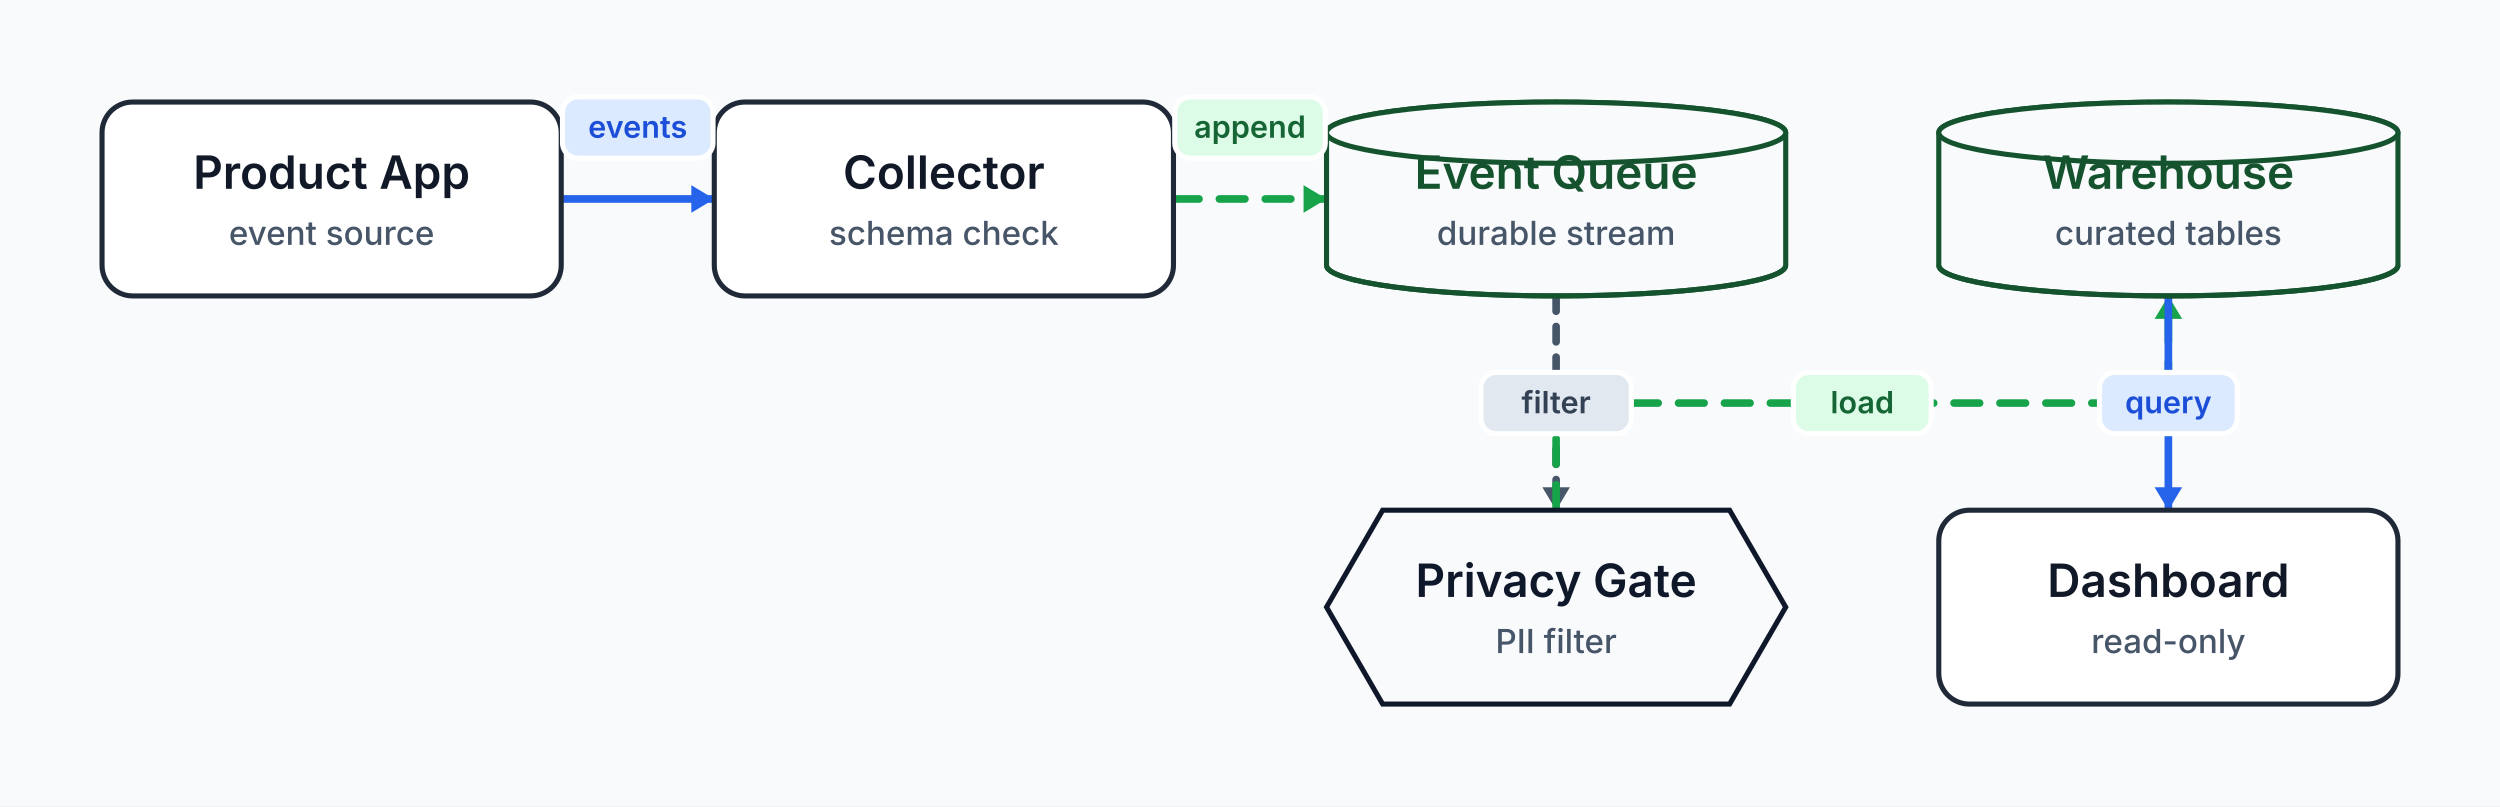
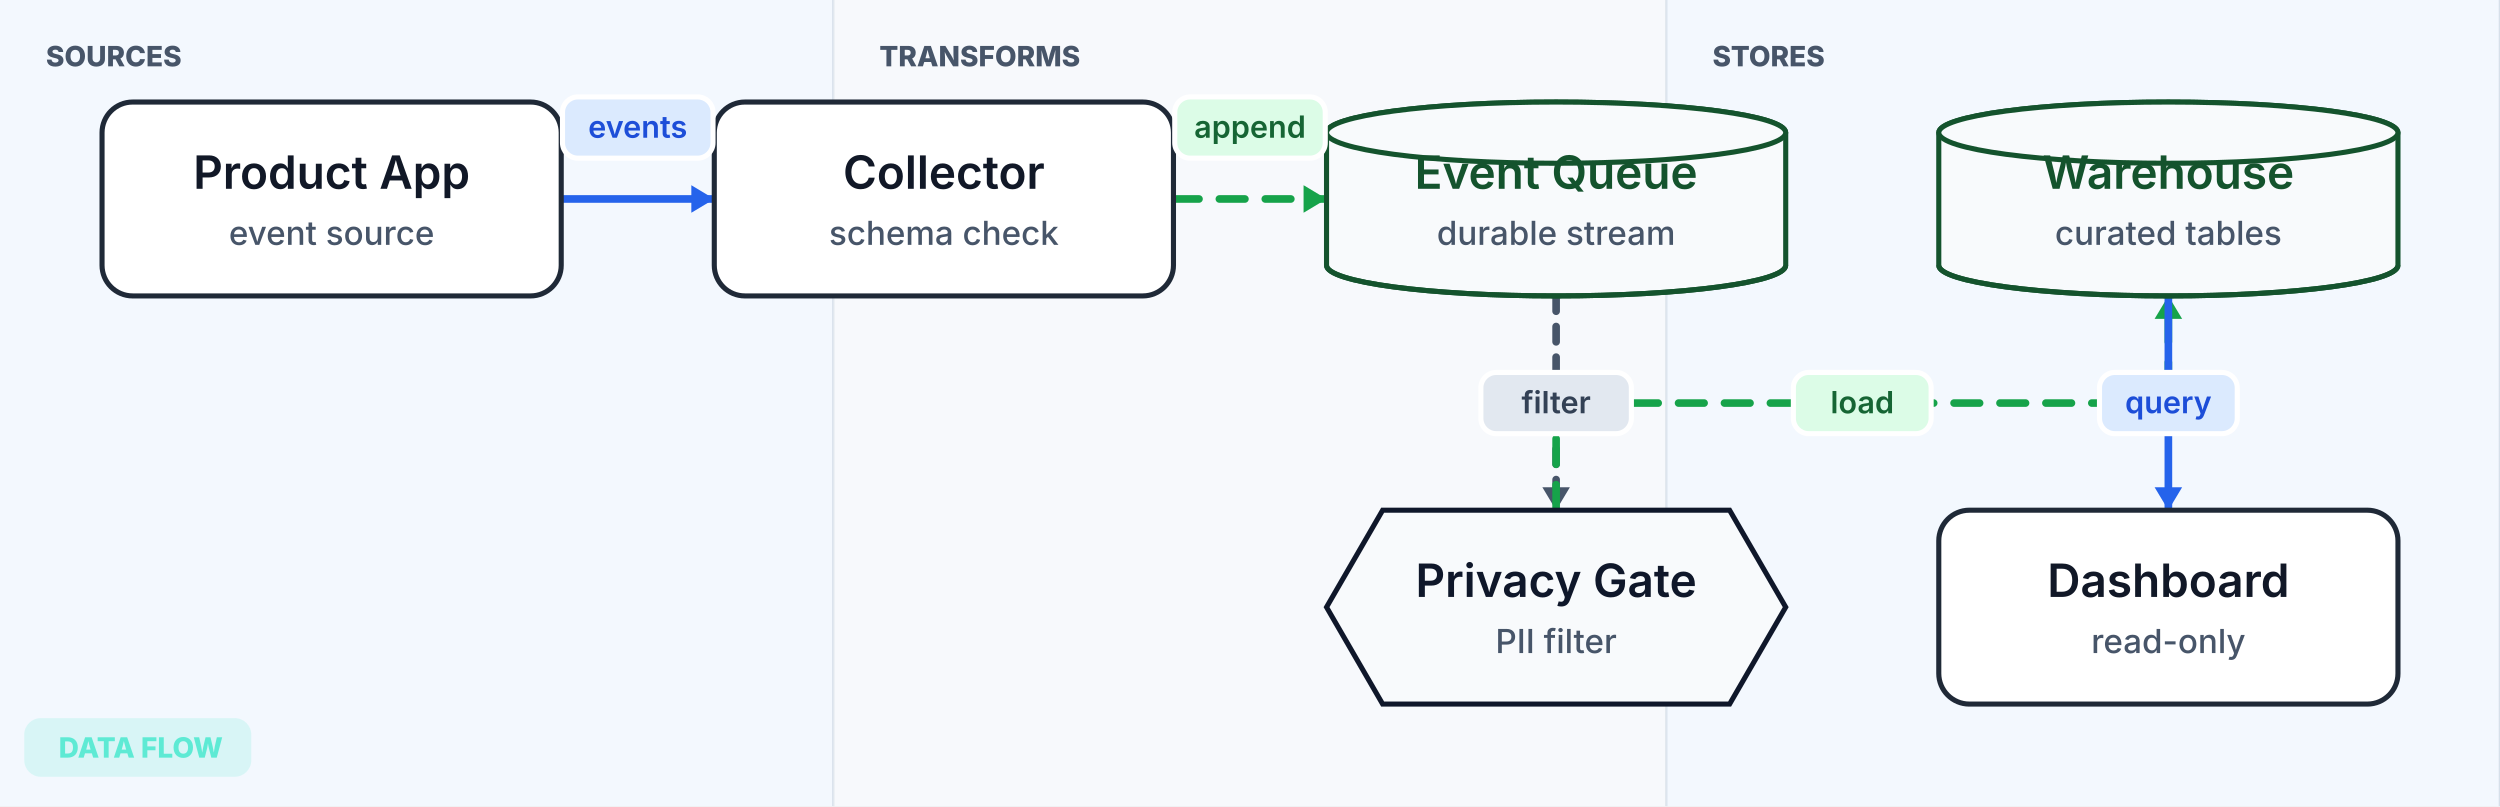
<svg xmlns="http://www.w3.org/2000/svg" width="980.0" height="316.0" viewBox="-10.0 82.0 980.0 316.0" role="img" aria-label="Product Analytics Data Flow">
  <defs>
    <pattern id="grid" width="120" height="80" patternUnits="userSpaceOnUse">
      <path d="M 120 0 L 0 0 0 80" fill="none" stroke="#e5e7eb" stroke-width="1" />
    </pattern>
  </defs>
  <rect x="-10.0" y="82.0" width="980.0" height="316.0" fill="#f8fafc" />
+   <g id="mode-backdrop">
+     <rect x="-10.0" y="82.0" width="326.7" height="316.0" fill="#eef6ff" opacity="0.55" />
+     <line x1="316.7" y1="82.0" x2="316.7" y2="398.0" stroke="#cbd5e1" stroke-width="1" opacity="0.7" />
+     <text x="8.0" y="108.0" font-family="Inter, ui-sans-serif, system-ui, -apple-system, BlinkMacSystemFont, 'Segoe UI', sans-serif" font-size="11" font-weight="800" fill="#475569">SOURCES</text>
+     <rect x="316.7" y="82.0" width="326.7" height="316.0" fill="#f6f8fb" opacity="0.55" />
+     <line x1="643.3" y1="82.0" x2="643.3" y2="398.0" stroke="#cbd5e1" stroke-width="1" opacity="0.7" />
+     <text x="334.7" y="108.0" font-family="Inter, ui-sans-serif, system-ui, -apple-system, BlinkMacSystemFont, 'Segoe UI', sans-serif" font-size="11" font-weight="800" fill="#475569">TRANSFORMS</text>
+     <rect x="643.3" y="82.0" width="326.7" height="316.0" fill="#eef6ff" opacity="0.55" />
+     <line x1="970.0" y1="82.0" x2="970.0" y2="398.0" stroke="#cbd5e1" stroke-width="1" opacity="0.7" />
+     <text x="661.3" y="108.0" font-family="Inter, ui-sans-serif, system-ui, -apple-system, BlinkMacSystemFont, 'Segoe UI', sans-serif" font-size="11" font-weight="800" fill="#475569">STORES</text>
+     <rect x="0.0" y="364.0" width="88.0" height="22" rx="6" fill="#5eead4" opacity="0.18" stroke="#5eead4" stroke-width="1" />
+     <text x="13.0" y="379.0" font-family="Inter, ui-sans-serif, system-ui, -apple-system, BlinkMacSystemFont, 'Segoe UI', sans-serif" font-size="11" font-weight="800" fill="#5eead4">DATA FLOW</text>
+   </g>
  <g id="arrows">
    <path d="M 210.0 160.0 L 270.0 160.0" fill="none" stroke="#2563eb" stroke-width="3" stroke-linejoin="round" stroke-linecap="round" />
    <polygon points="261.0,154.6 270.0,160.0 261.0,165.4" fill="#2563eb" />
    <path d="M 450.0 160.0 L 510.0 160.0" fill="none" stroke="#16a34a" stroke-width="3" stroke-linejoin="round" stroke-linecap="round" stroke-dasharray="10 8" />
    <polygon points="501.0,154.6 510.0,160.0 501.0,165.4" fill="#16a34a" />
    <path d="M 600.0 198.0 L 600.0 282.0" fill="none" stroke="#475569" stroke-width="3" stroke-linejoin="round" stroke-linecap="round" stroke-dasharray="6 6" />
    <polygon points="605.4,273.0 600.0,282.0 594.6,273.0" fill="#475569" />
    <path d="M 600.0 282.0 L 600.0 240.0 L 840.0 240.0 L 840.0 198.0" fill="none" stroke="#16a34a" stroke-width="3" stroke-linejoin="round" stroke-linecap="round" stroke-dasharray="10 8" />
    <polygon points="834.6,207.0 840.0,198.0 845.4,207.0" fill="#16a34a" />
    <path d="M 840.0 198.0 L 840.0 282.0" fill="none" stroke="#2563eb" stroke-width="3" stroke-linejoin="round" stroke-linecap="round" />
    <polygon points="845.4,273.0 840.0,282.0 834.6,273.0" fill="#2563eb" />
  </g>
  <g id="nodes">
    <rect x="30.0" y="122.0" width="180.0" height="76.0" rx="12" fill="#ffffff" stroke="#1f2937" stroke-width="2" />
    <rect x="270.0" y="122.0" width="180.0" height="76.0" rx="12" fill="#ffffff" stroke="#1f2937" stroke-width="2" />
    <path d="M 510.0 134.0 A 90.0 12.0 0 0 1 690.0 134.0 L 690.0 186.0 A 90.0 12.0 0 0 1 510.0 186.0 Z" fill="#f8fafc" stroke="#14532d" stroke-width="2" />
    <ellipse cx="600.0" cy="134.0" rx="90.0" ry="12.0" fill="#f8fafc" stroke="#14532d" stroke-width="2" />
    <path d="M 510.0 186.0 A 90.0 12.0 0 0 0 690.0 186.0" fill="none" stroke="#14532d" stroke-width="2" />
    <path d="M 750.0 134.0 A 90.0 12.0 0 0 1 930.0 134.0 L 930.0 186.0 A 90.0 12.0 0 0 1 750.0 186.0 Z" fill="#f8fafc" stroke="#14532d" stroke-width="2" />
    <ellipse cx="840.0" cy="134.0" rx="90.0" ry="12.0" fill="#f8fafc" stroke="#14532d" stroke-width="2" />
    <path d="M 750.0 186.0 A 90.0 12.0 0 0 0 930.0 186.0" fill="none" stroke="#14532d" stroke-width="2" />
    <rect x="750.0" y="282.0" width="180.0" height="76.0" rx="12" fill="#ffffff" stroke="#1f2937" stroke-width="2" />
    <polygon points="532.0,282.0 668.0,282.0 690.0,320.0 668.0,358.0 532.0,358.0 510.0,320.0" fill="#f8fafc" stroke="#0f172a" stroke-width="2" />
  </g>
  <g id="labels">
    <rect x="210.5" y="120.0" width="59.0" height="24.0" rx="6" fill="#dbeafe" stroke="#ffffff" stroke-width="2" />
    <text x="240.0" y="136.0" text-anchor="middle" font-family="Inter, ui-sans-serif, system-ui, -apple-system, BlinkMacSystemFont, 'Segoe UI', sans-serif" font-size="12" font-weight="600" fill="#1d4ed8">events</text>
    <rect x="450.5" y="120.0" width="59.0" height="24.0" rx="6" fill="#dcfce7" stroke="#ffffff" stroke-width="2" />
    <text x="480.0" y="136.0" text-anchor="middle" font-family="Inter, ui-sans-serif, system-ui, -apple-system, BlinkMacSystemFont, 'Segoe UI', sans-serif" font-size="12" font-weight="600" fill="#166534">append</text>
    <rect x="570.5" y="228.0" width="59.0" height="24.0" rx="6" fill="#e2e8f0" stroke="#ffffff" stroke-width="2" />
    <text x="600.0" y="244.0" text-anchor="middle" font-family="Inter, ui-sans-serif, system-ui, -apple-system, BlinkMacSystemFont, 'Segoe UI', sans-serif" font-size="12" font-weight="600" fill="#334155">filter</text>
    <rect x="693.0" y="228.0" width="54.0" height="24.0" rx="6" fill="#dcfce7" stroke="#ffffff" stroke-width="2" />
    <text x="720.0" y="244.0" text-anchor="middle" font-family="Inter, ui-sans-serif, system-ui, -apple-system, BlinkMacSystemFont, 'Segoe UI', sans-serif" font-size="12" font-weight="600" fill="#166534">load</text>
    <rect x="813.0" y="228.0" width="54.0" height="24.0" rx="6" fill="#dbeafe" stroke="#ffffff" stroke-width="2" />
    <text x="840.0" y="244.0" text-anchor="middle" font-family="Inter, ui-sans-serif, system-ui, -apple-system, BlinkMacSystemFont, 'Segoe UI', sans-serif" font-size="12" font-weight="600" fill="#1d4ed8">query</text>
    <text x="120.0" y="156.0" text-anchor="middle" font-family="Inter, ui-sans-serif, system-ui, -apple-system, BlinkMacSystemFont, 'Segoe UI', sans-serif" font-size="18" font-weight="600" fill="#111827">Product App</text>
    <text x="120.0" y="178.0" text-anchor="middle" font-family="Inter, ui-sans-serif, system-ui, -apple-system, BlinkMacSystemFont, 'Segoe UI', sans-serif" font-size="13" font-weight="500" fill="#475569">event source</text>
    <text x="360.0" y="156.0" text-anchor="middle" font-family="Inter, ui-sans-serif, system-ui, -apple-system, BlinkMacSystemFont, 'Segoe UI', sans-serif" font-size="18" font-weight="600" fill="#111827">Collector</text>
    <text x="360.0" y="178.0" text-anchor="middle" font-family="Inter, ui-sans-serif, system-ui, -apple-system, BlinkMacSystemFont, 'Segoe UI', sans-serif" font-size="13" font-weight="500" fill="#475569">schema check</text>
    <text x="600.0" y="156.0" text-anchor="middle" font-family="Inter, ui-sans-serif, system-ui, -apple-system, BlinkMacSystemFont, 'Segoe UI', sans-serif" font-size="18" font-weight="600" fill="#14532d">Event Queue</text>
    <text x="600.0" y="178.0" text-anchor="middle" font-family="Inter, ui-sans-serif, system-ui, -apple-system, BlinkMacSystemFont, 'Segoe UI', sans-serif" font-size="13" font-weight="500" fill="#475569">durable stream</text>
    <text x="840.0" y="156.0" text-anchor="middle" font-family="Inter, ui-sans-serif, system-ui, -apple-system, BlinkMacSystemFont, 'Segoe UI', sans-serif" font-size="18" font-weight="600" fill="#14532d">Warehouse</text>
    <text x="840.0" y="178.0" text-anchor="middle" font-family="Inter, ui-sans-serif, system-ui, -apple-system, BlinkMacSystemFont, 'Segoe UI', sans-serif" font-size="13" font-weight="500" fill="#475569">curated tables</text>
    <text x="840.0" y="316.0" text-anchor="middle" font-family="Inter, ui-sans-serif, system-ui, -apple-system, BlinkMacSystemFont, 'Segoe UI', sans-serif" font-size="18" font-weight="600" fill="#111827">Dashboard</text>
    <text x="840.0" y="338.0" text-anchor="middle" font-family="Inter, ui-sans-serif, system-ui, -apple-system, BlinkMacSystemFont, 'Segoe UI', sans-serif" font-size="13" font-weight="500" fill="#475569">read-only</text>
    <text x="600.0" y="316.0" text-anchor="middle" font-family="Inter, ui-sans-serif, system-ui, -apple-system, BlinkMacSystemFont, 'Segoe UI', sans-serif" font-size="18" font-weight="600" fill="#0f172a">Privacy Gate</text>
    <text x="600.0" y="338.0" text-anchor="middle" font-family="Inter, ui-sans-serif, system-ui, -apple-system, BlinkMacSystemFont, 'Segoe UI', sans-serif" font-size="13" font-weight="500" fill="#475569">PII filter</text>
  </g>
</svg>
